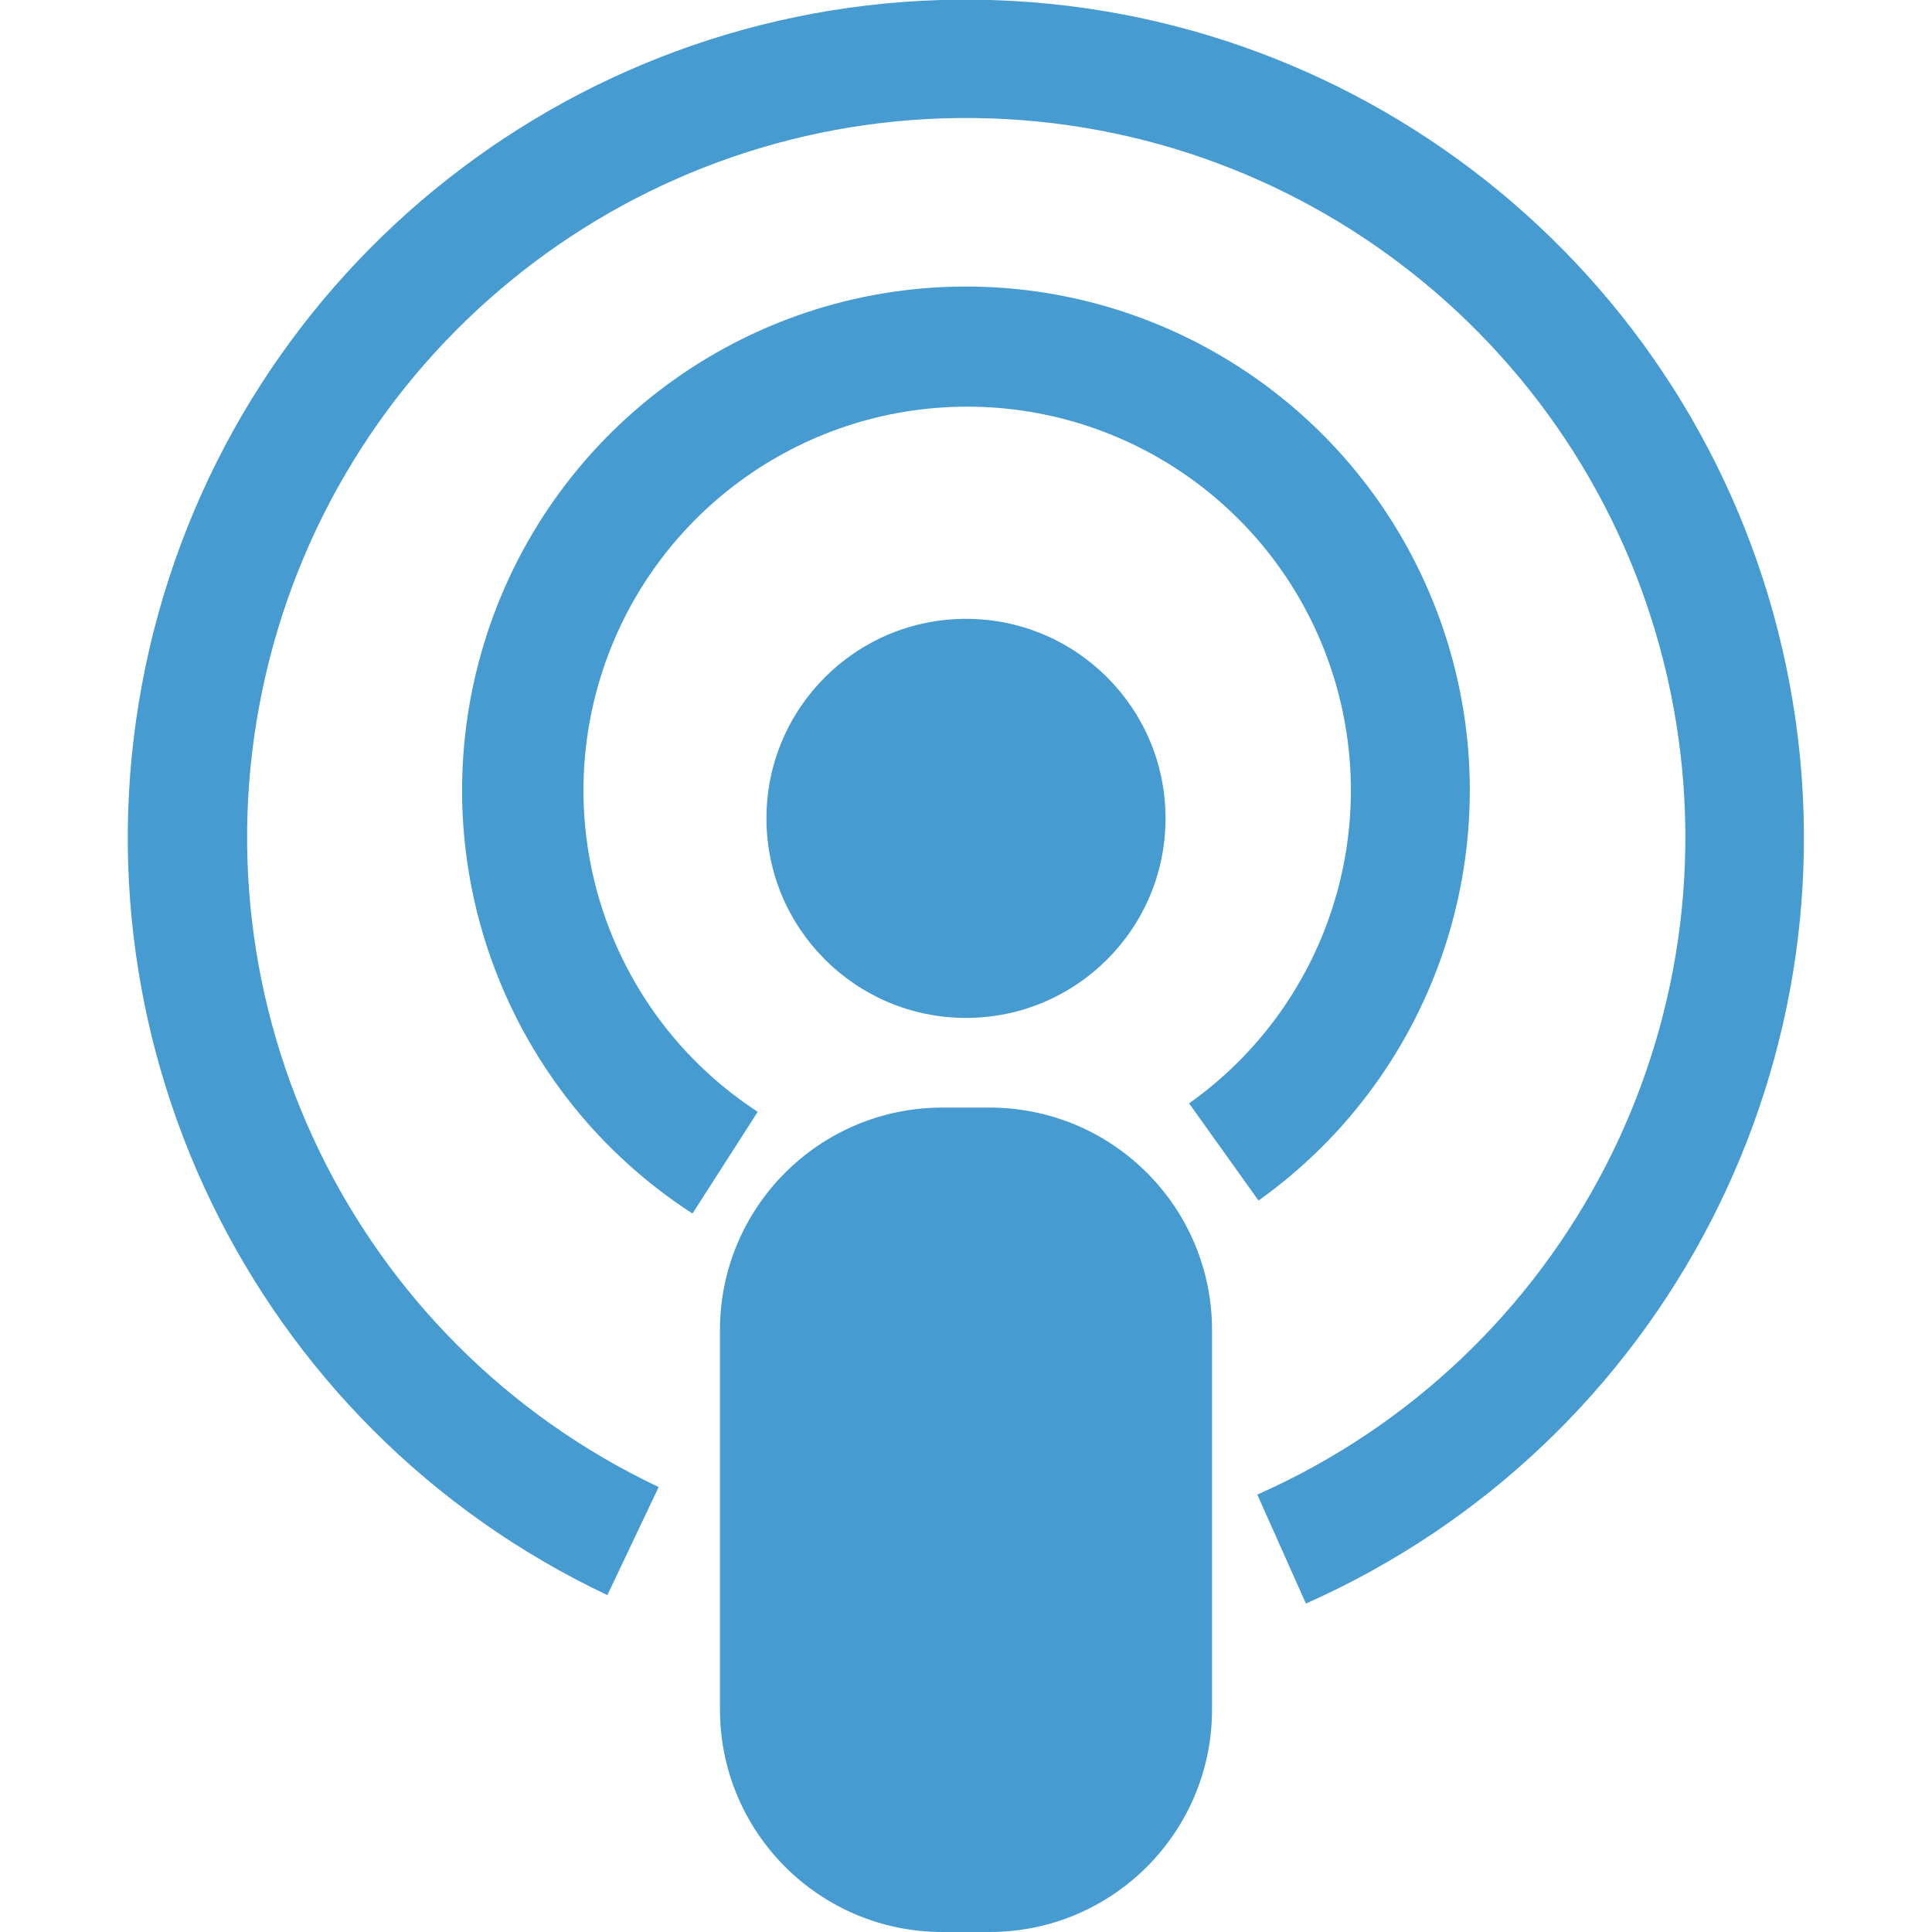
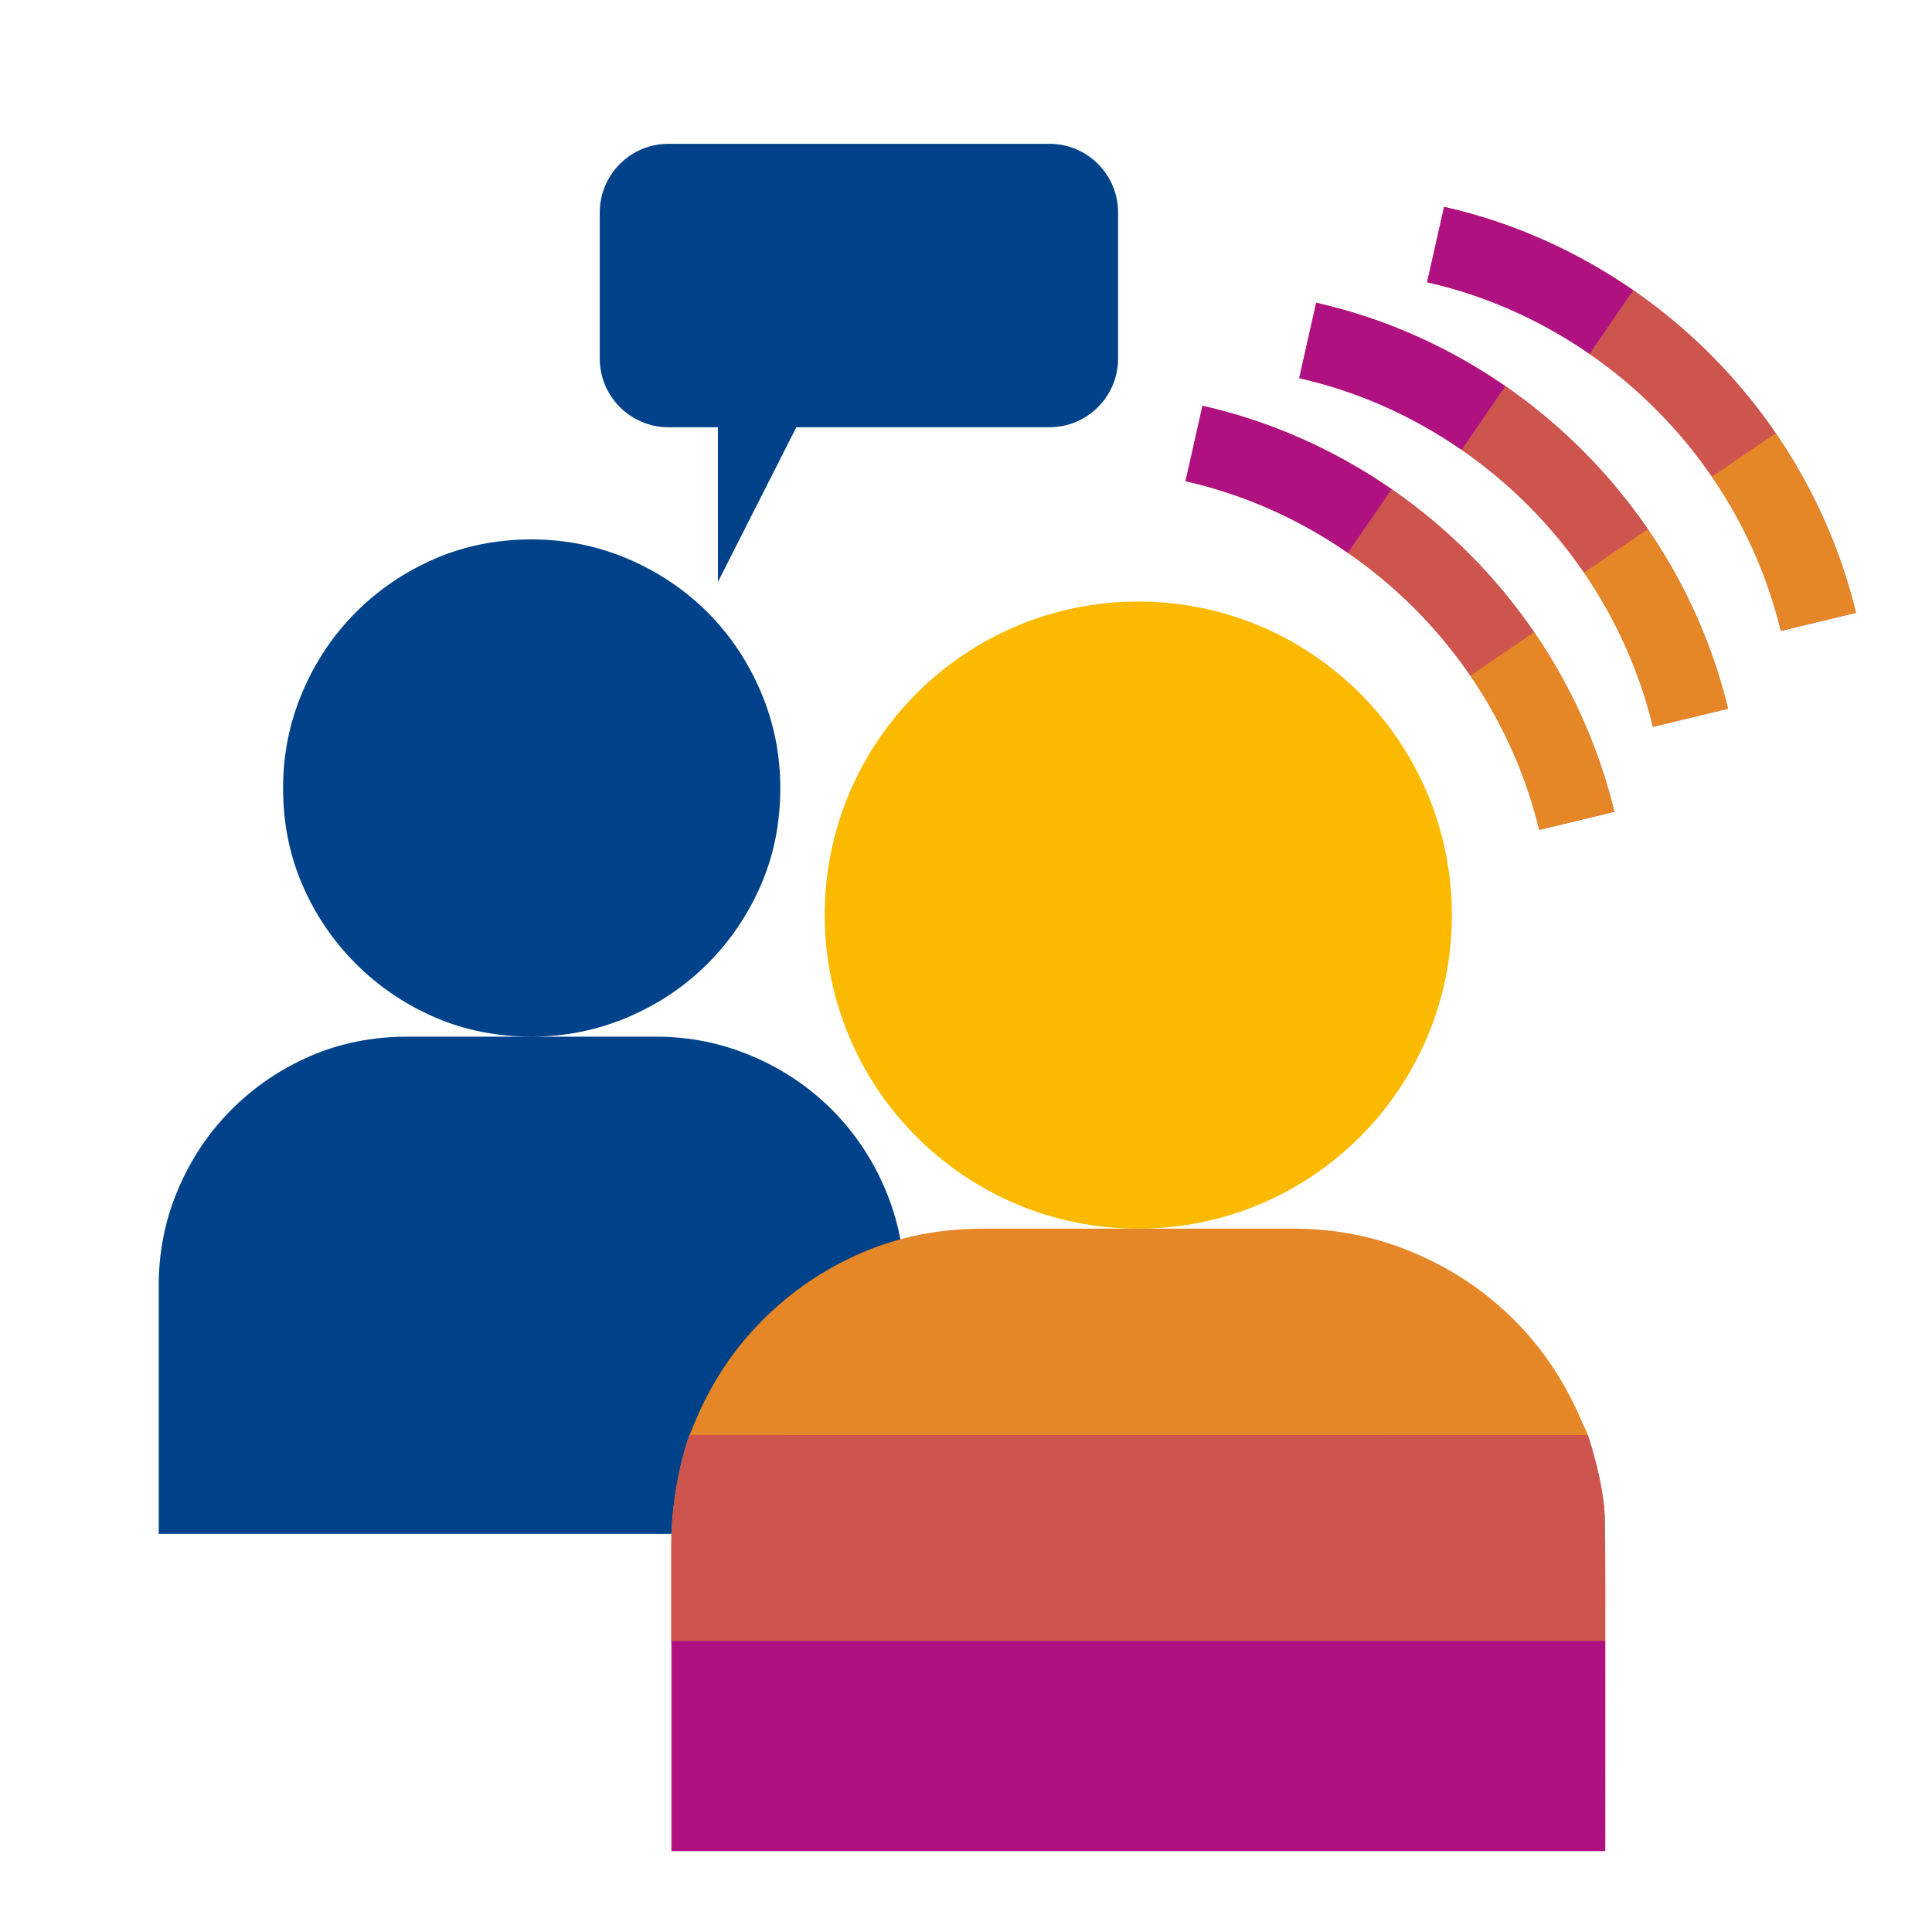
- <svg xmlns="http://www.w3.org/2000/svg" viewBox="0 0 64 64">
-   <g fill="#469cd1">
-     <circle cx="32" cy="27.11" r="6.61" />
-     <rect height="27.31" rx="7.37" width="16.3" x="23.85" y="36.69" />
-     <path d="m43.26 53.12-1.61-3.61a23.82 23.82 0 1 0 -19.83-.25l-1.7 3.58a27.76 27.76 0 1 1 23.14.28z" />
-   </g>
-   <path d="m38.2 40a14.76 14.76 0 0 1 -12.4-.15" fill="none" />
-   <path d="m22.94 40.2a16.69 16.69 0 1 1 18.75-.43l-2.3-3.22a12.71 12.71 0 1 0 -14.29.28z" fill="#469cd1" />
+ <svg xmlns="http://www.w3.org/2000/svg" enable-background="new 0 0 50 50" viewBox="0 0 50 50">
+   <path d="m0 0h50v50h-50z" fill="none" />
+   <path d="m16.977 26.829c.871 0 1.7.168 2.488.503.787.335 1.474.797 2.061 1.382.586.587 1.047 1.274 1.382 2.061.335.788.503 1.617.503 2.488v6.434h-19.303v-6.434c0-.871.167-1.7.503-2.488.335-.787.796-1.474 1.382-2.061.586-.586 1.265-1.047 2.036-1.382.77-.334 1.609-.503 2.513-.503h3.217zm3.217-6.435c0 .905-.168 1.743-.503 2.513-.335.771-.796 1.45-1.382 2.036-.587.587-1.274 1.048-2.061 1.382-.788.335-1.617.503-2.488.503-.905 0-1.743-.167-2.513-.503-.771-.334-1.45-.796-2.036-1.382-.587-.586-1.048-1.264-1.382-2.036-.335-.77-.503-1.609-.503-2.513 0-.871.167-1.7.503-2.488.335-.787.796-1.474 1.382-2.061.586-.586 1.265-1.047 2.036-1.382.77-.334 1.609-.503 2.513-.503.871 0 1.7.168 2.488.503.787.335 1.474.797 2.061 1.382.586.587 1.047 1.274 1.382 2.061.335.788.503 1.617.503 2.488z" fill="#004289" />
+   <circle cx="29.459" cy="23.683" fill="#fbba00" r="8.115" />
+   <path d="m39.836 21.477c-1.08-4.472-4.674-8.013-9.155-9.023l.439-1.951c5.219 1.176 9.403 5.3 10.659 10.506z" fill="#cd554d" />
+   <path d="m34.885 14.311 1.131-1.646c-1.464-1.012-3.117-1.762-4.896-2.163l-.439 1.951c1.527.345 2.947.989 4.204 1.858z" fill="#af1280" />
+   <path d="m36.016 12.665-1.131 1.646c1.238.856 2.315 1.933 3.166 3.176l1.651-1.125c-.991-1.446-2.244-2.7-3.686-3.697z" fill="#cd554d" />
+   <path d="m38.051 17.488c.82 1.197 1.435 2.543 1.784 3.989l1.943-.469c-.406-1.684-1.122-3.251-2.077-4.646z" fill="#e58727" />
+   <path d="m42.778 18.81c-1.08-4.472-4.674-8.013-9.155-9.023l.439-1.951c5.219 1.176 9.403 5.3 10.659 10.506z" fill="#cd554d" />
+   <path d="m37.828 11.645 1.131-1.646c-1.464-1.012-3.117-1.762-4.896-2.163l-.439 1.951c1.526.344 2.947.989 4.204 1.858z" fill="#af1280" />
+   <path d="m38.959 9.999-1.131 1.646c1.238.856 2.315 1.933 3.166 3.176l1.651-1.125c-.992-1.447-2.245-2.7-3.686-3.697z" fill="#cd554d" />
+   <path d="m40.994 14.821c.82 1.197 1.435 2.543 1.784 3.989l1.943-.469c-.406-1.684-1.122-3.251-2.077-4.646z" fill="#e58727" />
+   <path d="m46.088 16.328c-1.08-4.472-4.674-8.013-9.155-9.023l.439-1.951c5.219 1.176 9.403 5.3 10.659 10.506z" fill="#cd554d" />
+   <path d="m41.138 9.162 1.131-1.646c-1.464-1.012-3.117-1.762-4.896-2.163l-.439 1.951c1.527.345 2.947.989 4.204 1.858z" fill="#af1280" />
+   <path d="m42.269 7.516-1.131 1.646c1.238.856 2.315 1.933 3.166 3.176l1.651-1.125c-.992-1.447-2.245-2.7-3.686-3.697z" fill="#cd554d" />
+   <path d="m44.304 12.338c.82 1.197 1.435 2.543 1.784 3.989l1.943-.469c-.406-1.684-1.122-3.251-2.077-4.646z" fill="#e58727" />
+   <path d="m41.532 39.278c-.029-.939-.436-2.135-.436-2.135-.047-.13-.128-.277-.182-.406-.421-.985-.997-1.845-1.731-2.58-.734-.734-1.594-1.31-2.58-1.73s-2.023-.629-3.114-.629h-4.027-4.025c-1.133 0-2.182.21-3.147.629-.965.42-1.814.996-2.547 1.73-.735.735-1.311 1.594-1.731 2.58-.052.124-.159.381-.167.399h-.003s-.47 1.269-.47 2.834v2.384.167l24.17.003c.001.001.012-2.524-.01-3.246z" fill="#e58727" />
+   <path d="m17.373 42.354s0-1.788 0-2.384c0-1.565.47-2.834.47-2.834l23.253.006s.407 1.197.436 2.135c.022.722.011 8.627.011 8.627h-24.17z" fill="#cd554d" />
+   <path d="m17.384 42.468h24.159v5.436h-24.159z" fill="#af1280" />
+   <path d="m27.158 3.722h-1.203-7.452-1.203c-.982 0-1.778.796-1.778 1.778v.304 3.124.351c0 .982.796 1.778 1.778 1.778h1.279v2.426h.001v1.577l2.029-4.003h6.549c.982 0 1.778-.796 1.778-1.778v-.351-3.124-.304c0-.982-.796-1.778-1.778-1.778z" fill="#004289" />
</svg>
